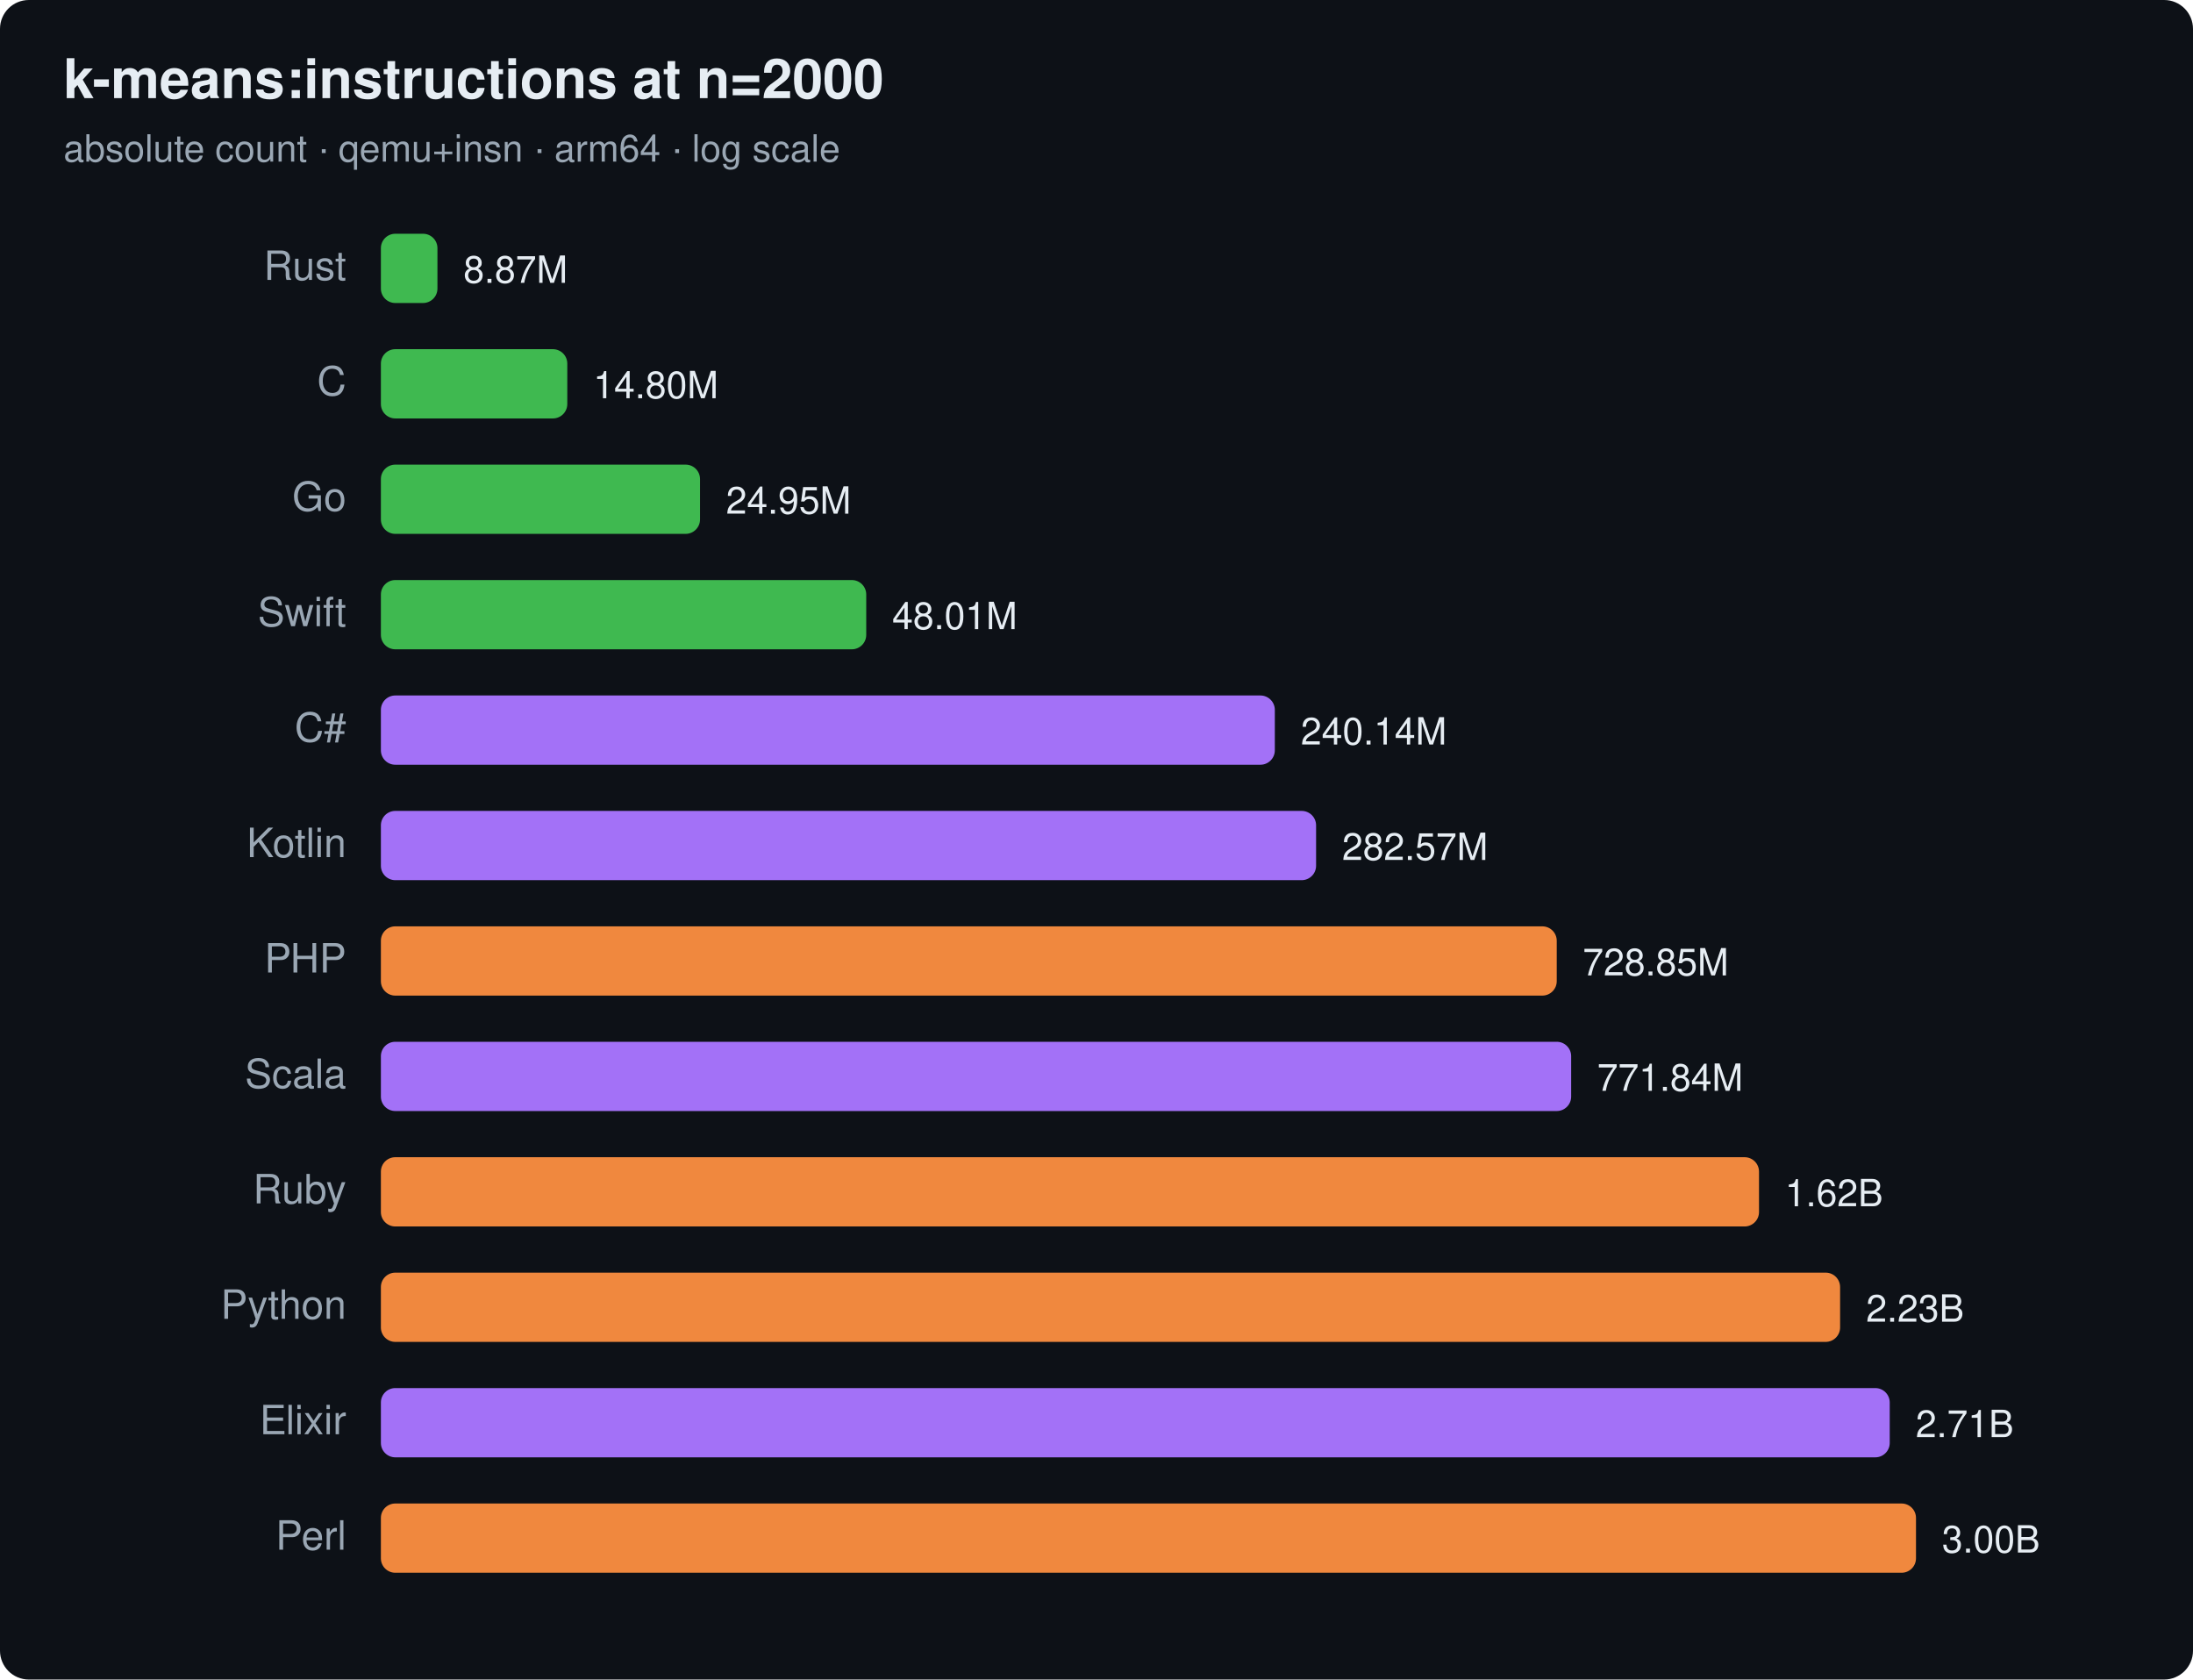
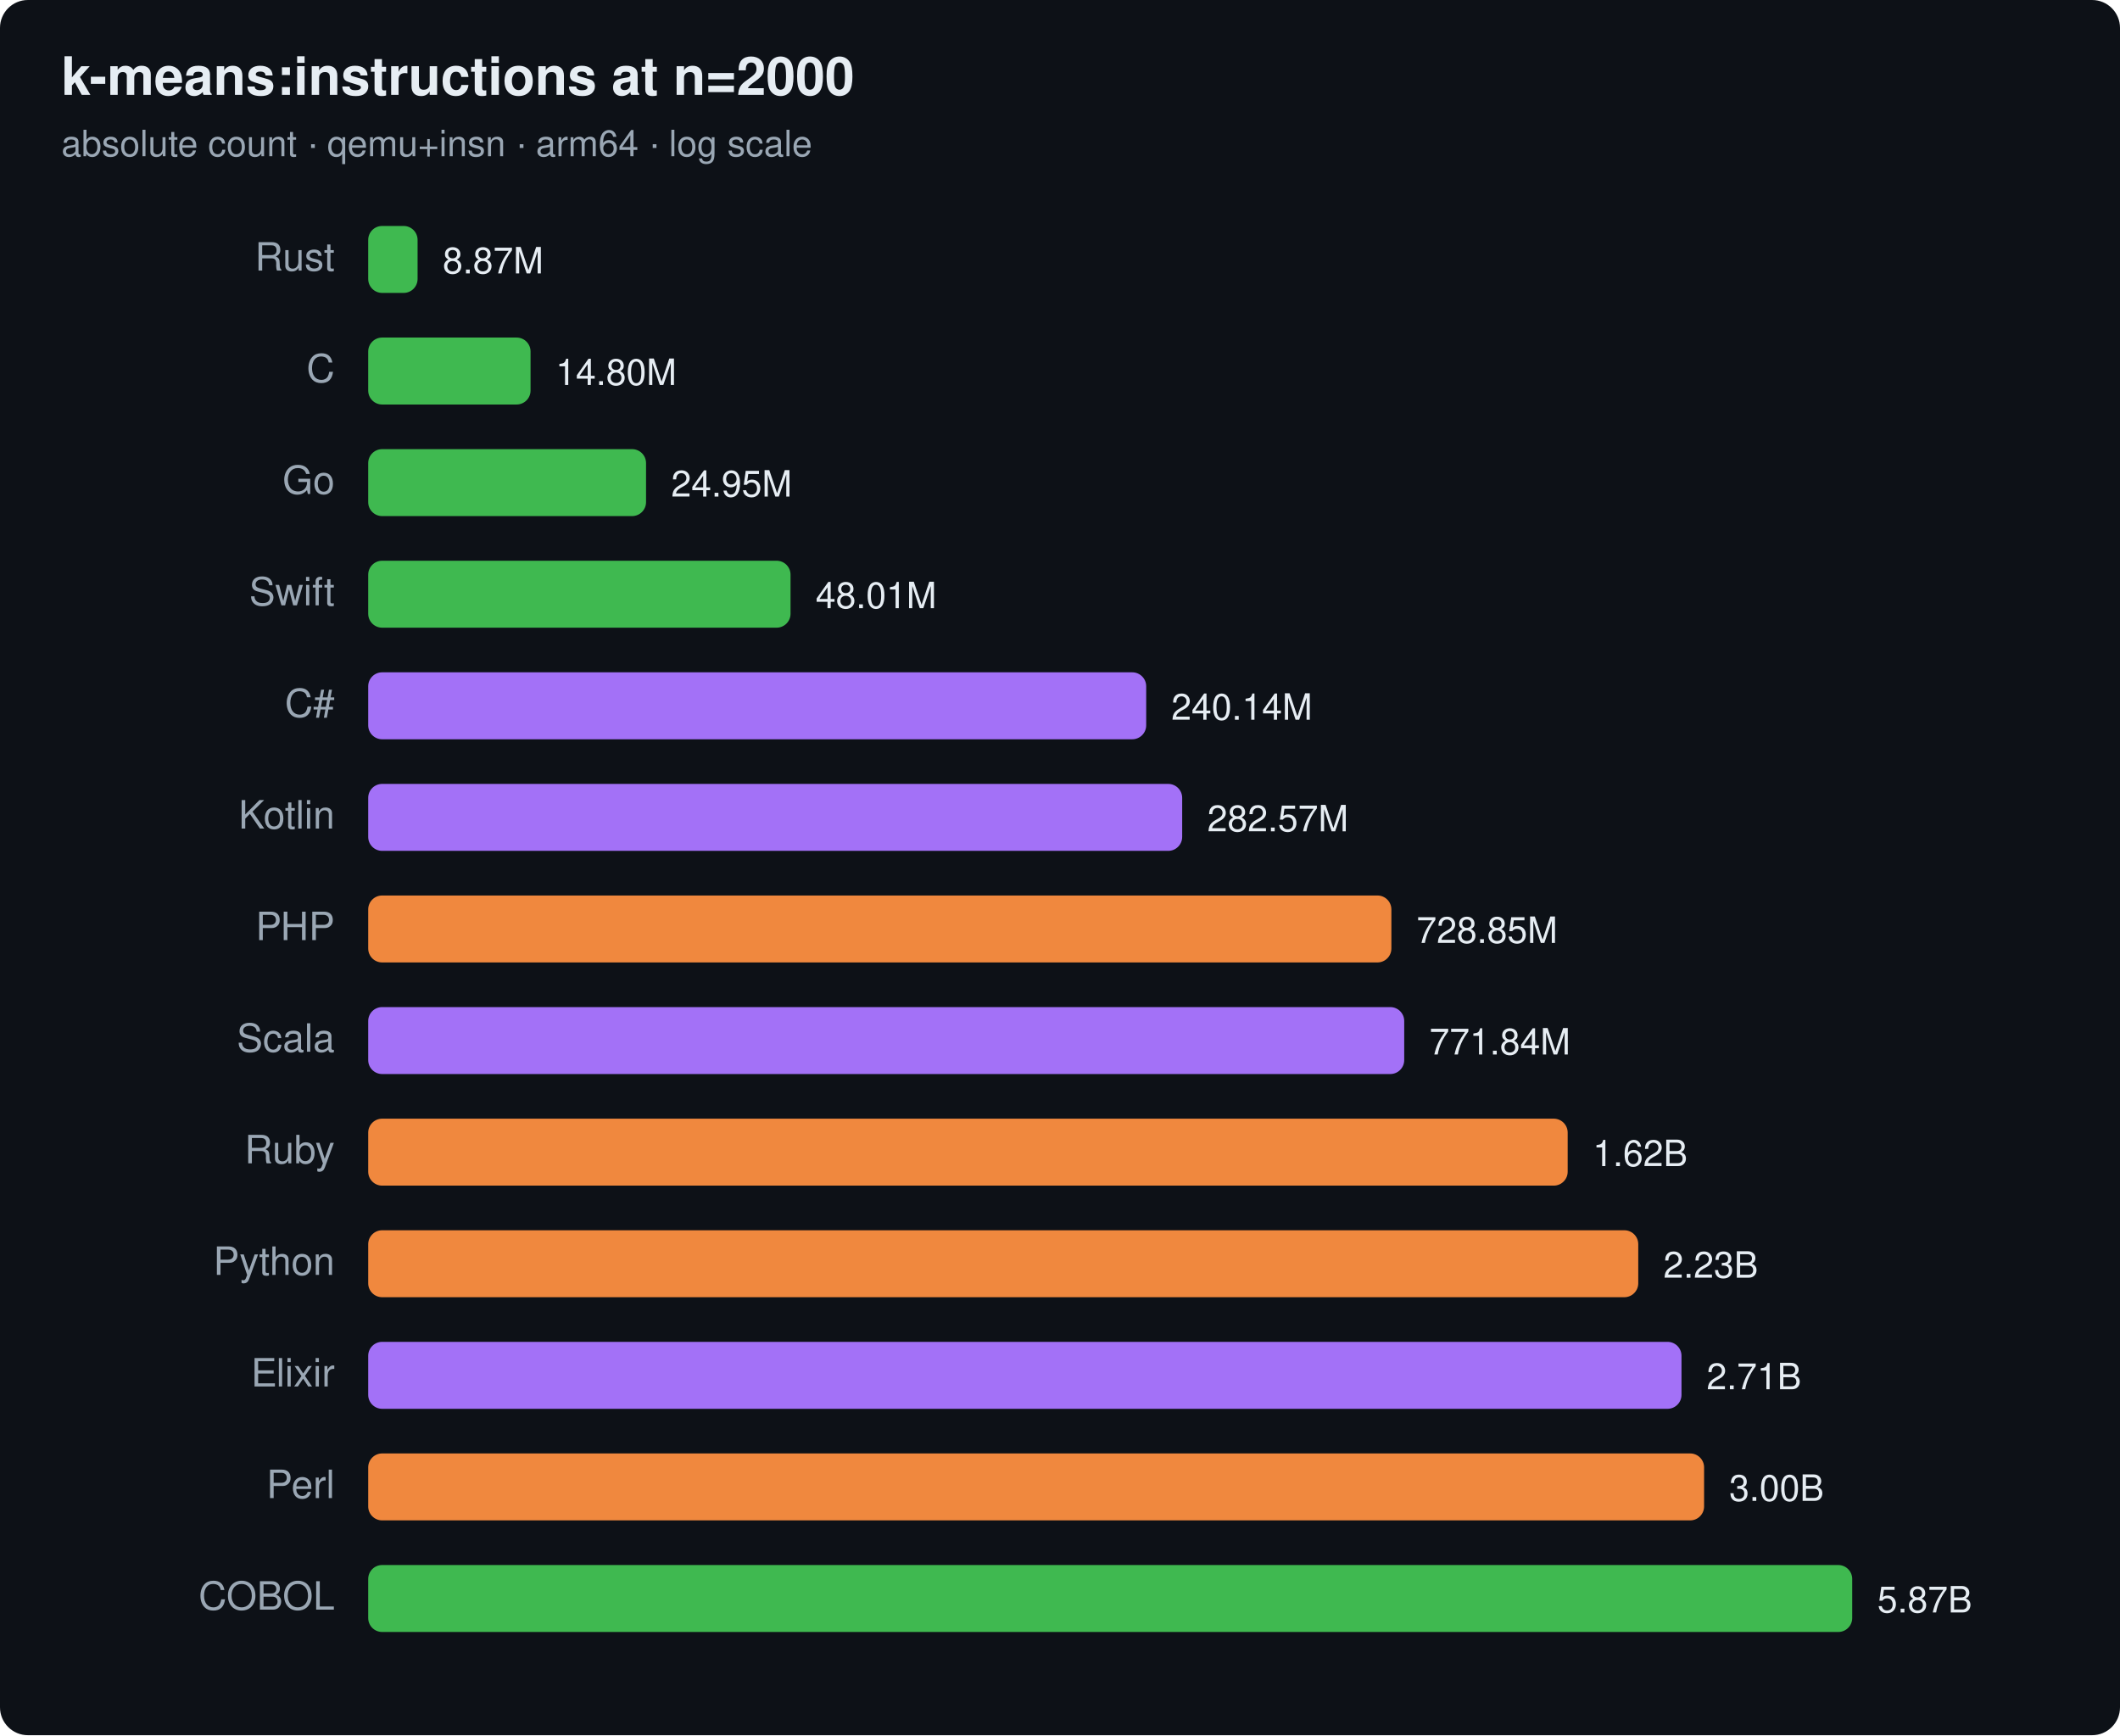
- <svg xmlns="http://www.w3.org/2000/svg" width="760" height="582" viewBox="0 0 760 582" font-family="ui-sans-serif,system-ui,Segoe UI,Helvetica,Arial">
-   <rect width="760" height="582" rx="10" fill="#0d1117" />
+ <svg xmlns="http://www.w3.org/2000/svg" width="760" height="622" viewBox="0 0 760 622" font-family="ui-sans-serif,system-ui,Segoe UI,Helvetica,Arial">
+   <rect width="760" height="622" rx="10" fill="#0d1117" />
  <text x="22" y="34" font-size="19" font-weight="700" fill="#e6edf3">k-means:instructions at n=2000</text>
  <text x="22" y="56" font-size="13" fill="#9aa7b4">absolute count · qemu+insn · arm64 · log scale</text>
  <text x="120" y="97" text-anchor="end" font-size="14" fill="#9aa7b4">Rust</text>
-   <rect x="132" y="81" width="19.6" height="24" rx="5" fill="#3fb950" />
-   <text x="160.6" y="98" font-size="13" fill="#e6edf3">8.87M</text>
+   <rect x="132" y="81" width="17.7" height="24" rx="5" fill="#3fb950" />
+   <text x="158.7" y="98" font-size="13" fill="#e6edf3">8.87M</text>
  <text x="120" y="137" text-anchor="end" font-size="14" fill="#9aa7b4">C</text>
-   <rect x="132" y="121" width="64.6" height="24" rx="5" fill="#3fb950" />
-   <text x="205.6" y="138" font-size="13" fill="#e6edf3">14.80M</text>
+   <rect x="132" y="121" width="58.2" height="24" rx="5" fill="#3fb950" />
+   <text x="199.2" y="138" font-size="13" fill="#e6edf3">14.80M</text>
  <text x="120" y="177" text-anchor="end" font-size="14" fill="#9aa7b4">Go</text>
-   <rect x="132" y="161" width="110.6" height="24" rx="5" fill="#3fb950" />
-   <text x="251.6" y="178" font-size="13" fill="#e6edf3">24.95M</text>
+   <rect x="132" y="161" width="99.6" height="24" rx="5" fill="#3fb950" />
+   <text x="240.6" y="178" font-size="13" fill="#e6edf3">24.95M</text>
  <text x="120" y="217" text-anchor="end" font-size="14" fill="#9aa7b4">Swift</text>
-   <rect x="132" y="201" width="168.2" height="24" rx="5" fill="#3fb950" />
-   <text x="309.2" y="218" font-size="13" fill="#e6edf3">48.01M</text>
+   <rect x="132" y="201" width="151.4" height="24" rx="5" fill="#3fb950" />
+   <text x="292.4" y="218" font-size="13" fill="#e6edf3">48.01M</text>
  <text x="120" y="257" text-anchor="end" font-size="14" fill="#9aa7b4">C#</text>
-   <rect x="132" y="241" width="309.8" height="24" rx="5" fill="#a371f7" />
-   <text x="450.8" y="258" font-size="13" fill="#e6edf3">240.14M</text>
+   <rect x="132" y="241" width="278.9" height="24" rx="5" fill="#a371f7" />
+   <text x="419.9" y="258" font-size="13" fill="#e6edf3">240.14M</text>
  <text x="120" y="297" text-anchor="end" font-size="14" fill="#9aa7b4">Kotlin</text>
-   <rect x="132" y="281" width="324.1" height="24" rx="5" fill="#a371f7" />
-   <text x="465.1" y="298" font-size="13" fill="#e6edf3">282.57M</text>
+   <rect x="132" y="281" width="291.8" height="24" rx="5" fill="#a371f7" />
+   <text x="432.8" y="298" font-size="13" fill="#e6edf3">282.57M</text>
  <text x="120" y="337" text-anchor="end" font-size="14" fill="#9aa7b4">PHP</text>
-   <rect x="132" y="321" width="407.5" height="24" rx="5" fill="#f0883e" />
-   <text x="548.5" y="338" font-size="13" fill="#e6edf3">728.85M</text>
+   <rect x="132" y="321" width="366.8" height="24" rx="5" fill="#f0883e" />
+   <text x="507.8" y="338" font-size="13" fill="#e6edf3">728.85M</text>
  <text x="120" y="377" text-anchor="end" font-size="14" fill="#9aa7b4">Scala</text>
-   <rect x="132" y="361" width="412.5" height="24" rx="5" fill="#a371f7" />
-   <text x="553.5" y="378" font-size="13" fill="#e6edf3">771.84M</text>
+   <rect x="132" y="361" width="371.4" height="24" rx="5" fill="#a371f7" />
+   <text x="512.4" y="378" font-size="13" fill="#e6edf3">771.84M</text>
  <text x="120" y="417" text-anchor="end" font-size="14" fill="#9aa7b4">Ruby</text>
-   <rect x="132" y="401" width="477.6" height="24" rx="5" fill="#f0883e" />
-   <text x="618.6" y="418" font-size="13" fill="#e6edf3">1.62B</text>
+   <rect x="132" y="401" width="430.0" height="24" rx="5" fill="#f0883e" />
+   <text x="571.0" y="418" font-size="13" fill="#e6edf3">1.62B</text>
  <text x="120" y="457" text-anchor="end" font-size="14" fill="#9aa7b4">Python</text>
-   <rect x="132" y="441" width="505.7" height="24" rx="5" fill="#f0883e" />
-   <text x="646.7" y="458" font-size="13" fill="#e6edf3">2.23B</text>
+   <rect x="132" y="441" width="455.3" height="24" rx="5" fill="#f0883e" />
+   <text x="596.3" y="458" font-size="13" fill="#e6edf3">2.23B</text>
  <text x="120" y="497" text-anchor="end" font-size="14" fill="#9aa7b4">Elixir</text>
-   <rect x="132" y="481" width="522.9" height="24" rx="5" fill="#a371f7" />
-   <text x="663.9" y="498" font-size="13" fill="#e6edf3">2.71B</text>
+   <rect x="132" y="481" width="470.8" height="24" rx="5" fill="#a371f7" />
+   <text x="611.8" y="498" font-size="13" fill="#e6edf3">2.71B</text>
  <text x="120" y="537" text-anchor="end" font-size="14" fill="#9aa7b4">Perl</text>
-   <rect x="132" y="521" width="532.0" height="24" rx="5" fill="#f0883e" />
-   <text x="673.0" y="538" font-size="13" fill="#e6edf3">3.00B</text>
+   <rect x="132" y="521" width="478.9" height="24" rx="5" fill="#f0883e" />
+   <text x="619.9" y="538" font-size="13" fill="#e6edf3">3.00B</text>
+   <text x="120" y="577" text-anchor="end" font-size="14" fill="#9aa7b4">COBOL</text>
+   <rect x="132" y="561" width="532.0" height="24" rx="5" fill="#3fb950" />
+   <text x="673.0" y="578" font-size="13" fill="#e6edf3">5.87B</text>
</svg>
